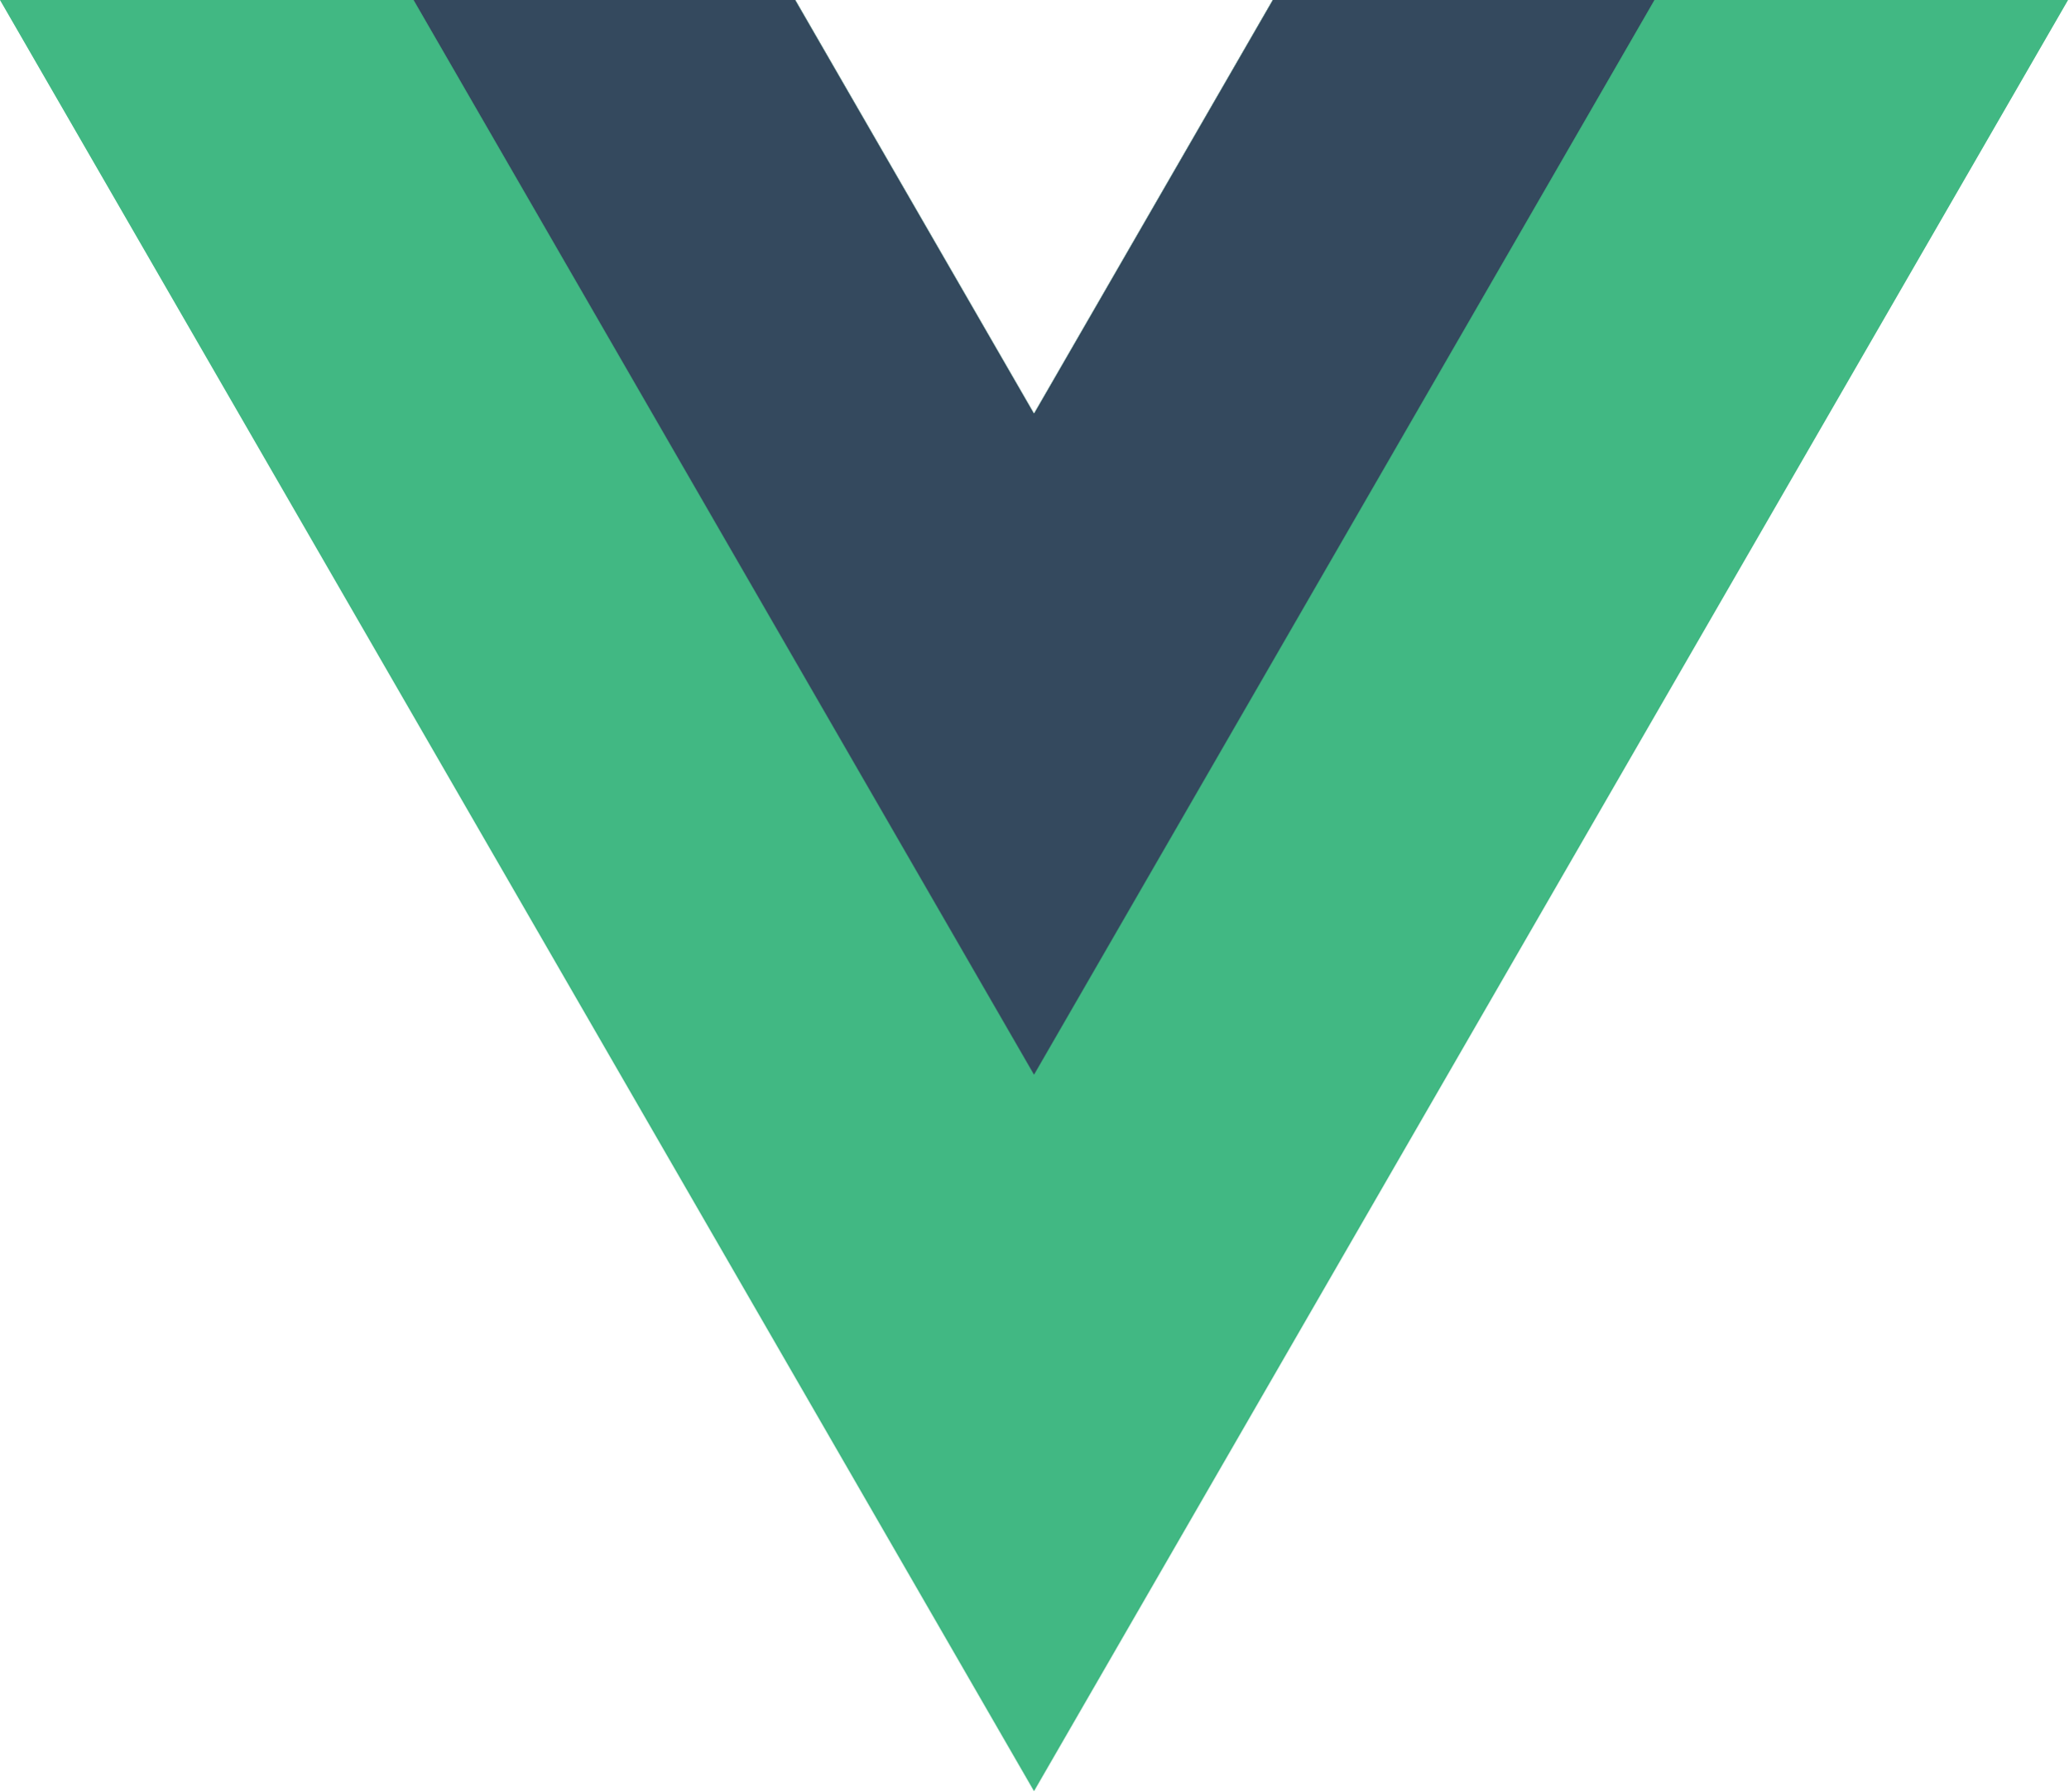
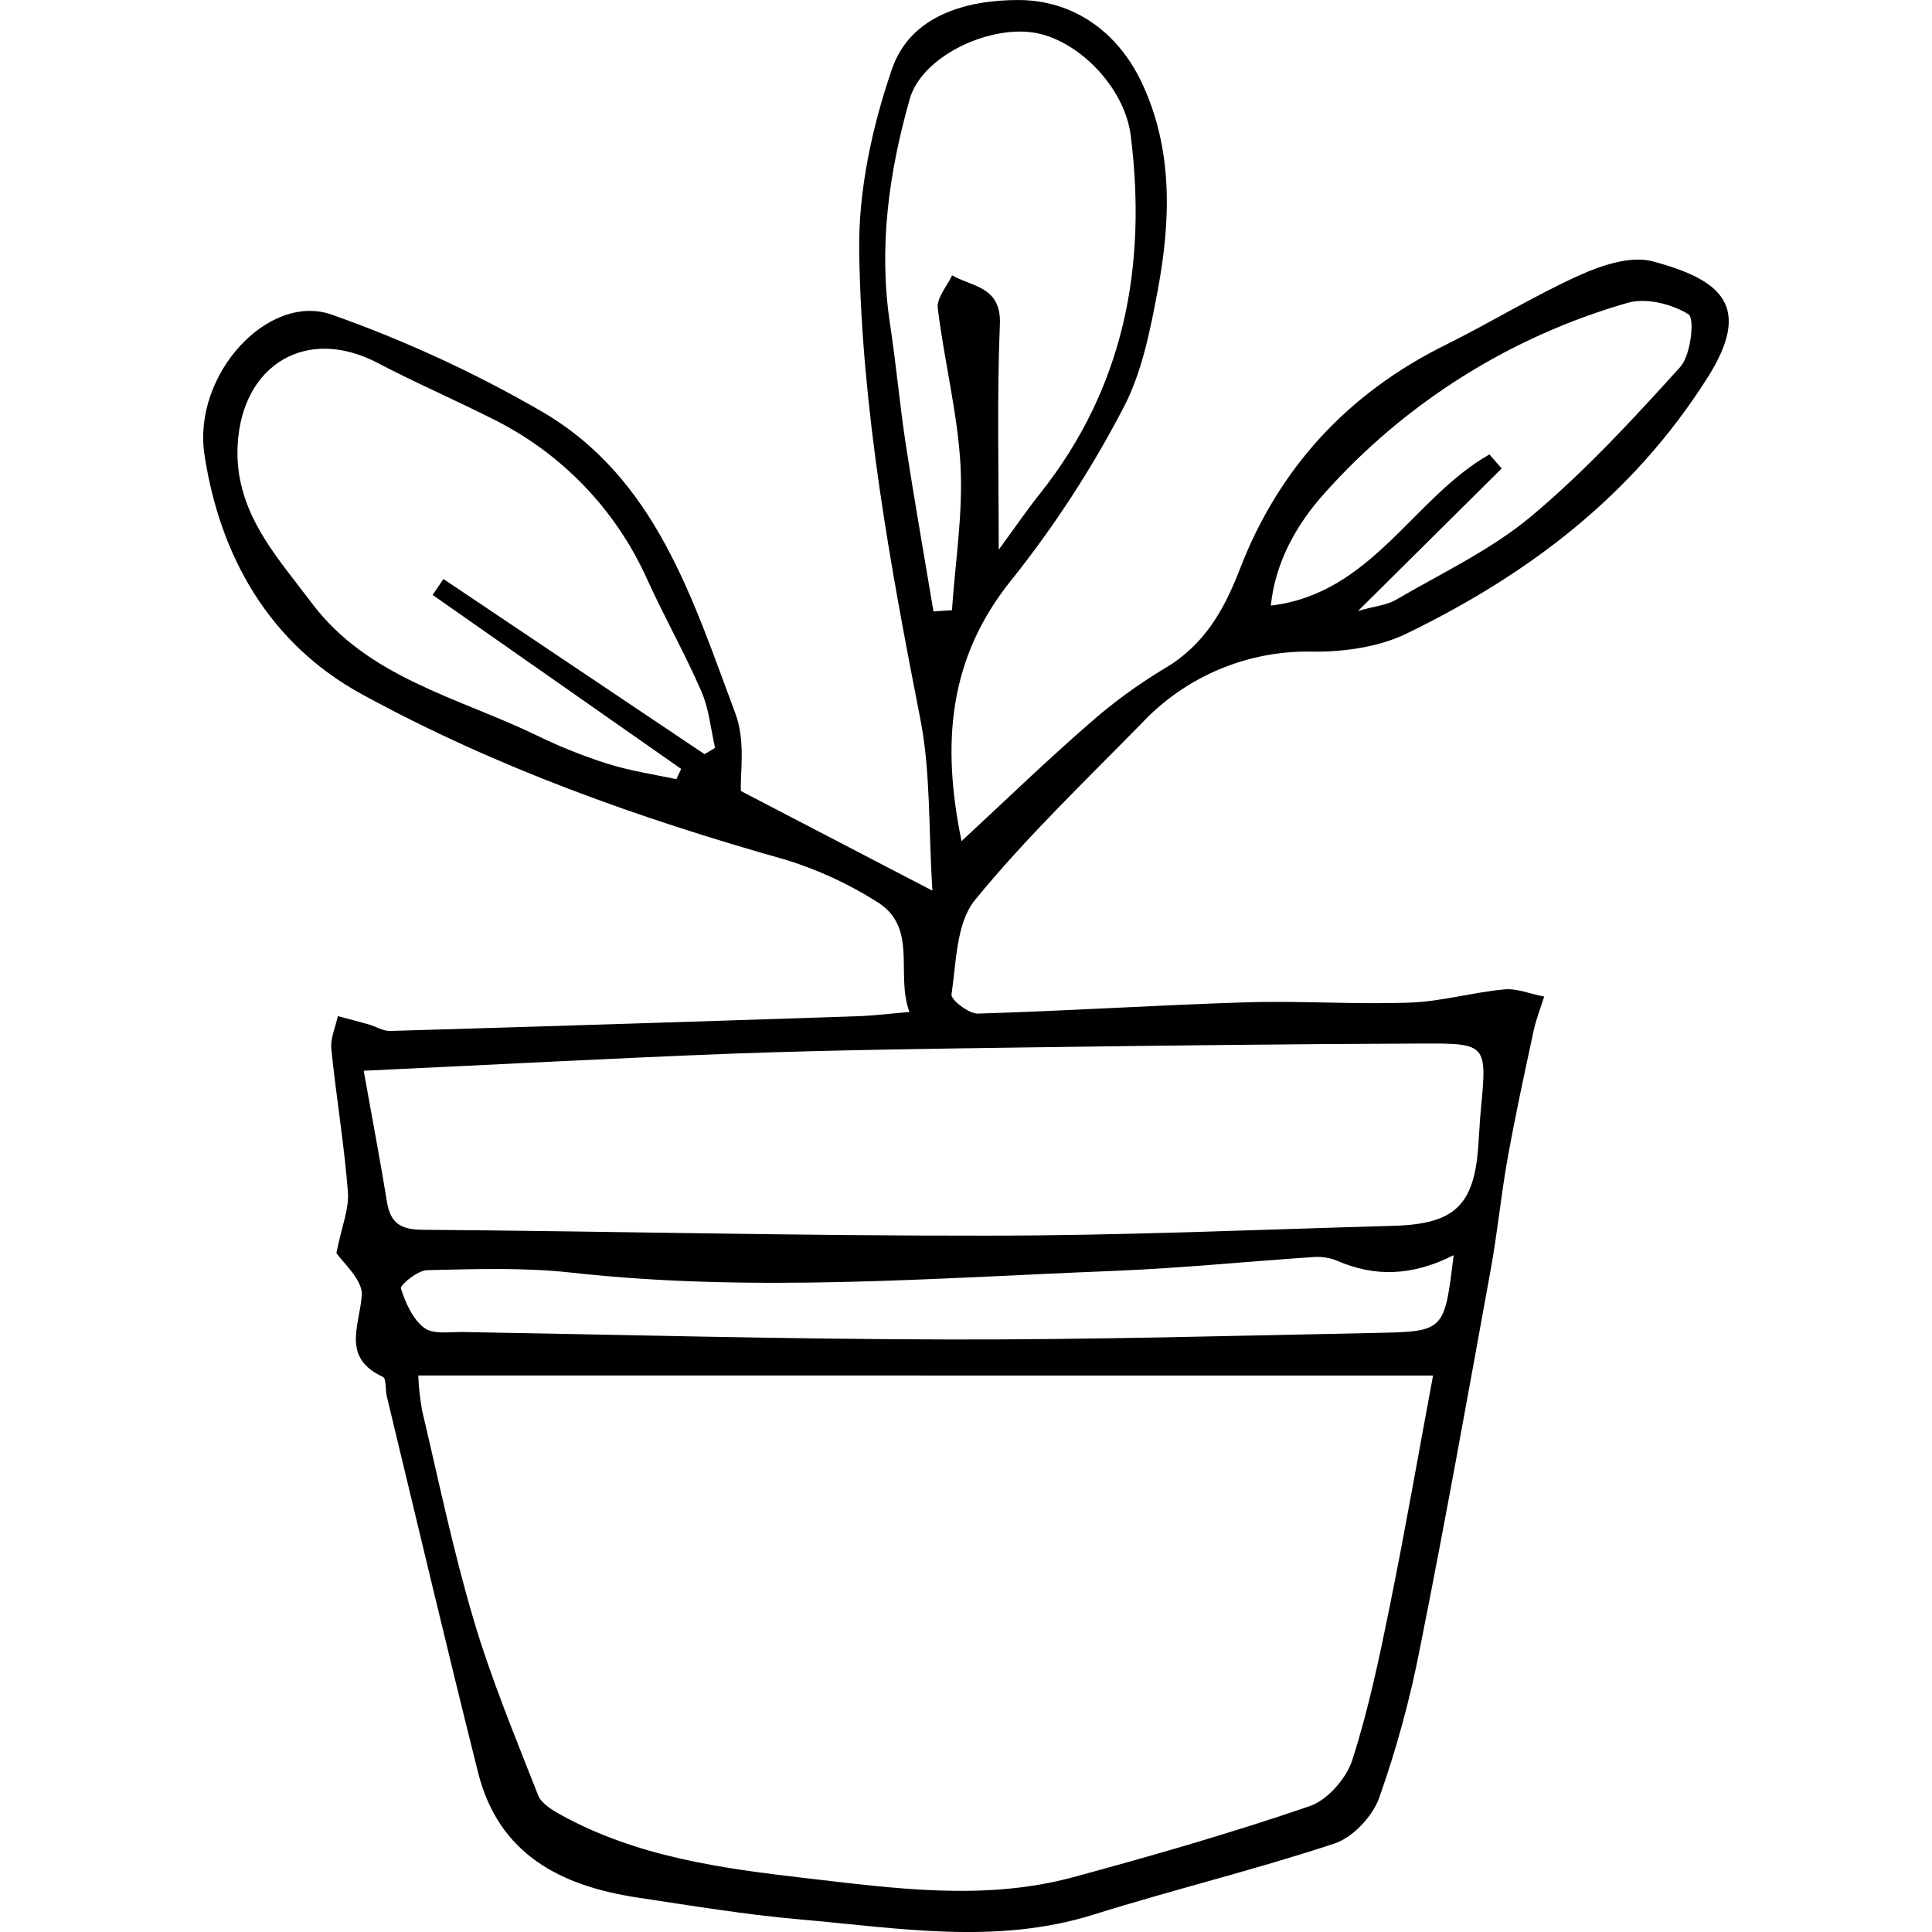
- <svg xmlns="http://www.w3.org/2000/svg" viewBox="0 0 261.76 226.69">
-   <path d="M161.096.001l-30.225 52.351L100.647.001H-.005l130.877 226.688L261.749.001z" fill="#41b883" />
-   <path d="M161.096.001l-30.225 52.351L100.647.001H52.346l78.526 136.01L209.398.001z" fill="#34495e" />
+ <svg xmlns="http://www.w3.org/2000/svg" width="1200pt" height="1200pt" version="1.1" viewBox="0 0 1200 1200">
+   <path d="m208.94 778.2c3.266-16.27 7.957-27.285 7.156-37.883-2.316-29.691-7.305-59.141-10.301-88.773-0.652-6.621 2.582-13.598 4.039-20.398 6.414 1.691 12.824 3.324 19.211 5.137 4.453 1.277 8.906 4.188 13.211 4.066 96.805-2.848 193.7-5.906 290.69-9.172 9.828-0.328 19.594-1.574 31.918-2.613-8.906-24.02 5.938-52.906-20.781-68.82h-0.004c-17.441-10.969-36.246-19.602-55.934-25.684-91.266-25.742-180.36-57.422-263.46-102.91-57.332-31.32-88.121-85.562-97.684-148.71-7.543-49.848 39.754-100.95 79.125-86.992v0.004c45.066 15.922 88.566 35.969 129.95 59.883 71.434 41.328 94.117 116.95 120.78 188.09 6.324 16.863 2.789 37.469 3.324 47.891l118.97 61.902c-2.523-39.488-1.07-73.543-7.422-106.08-18.824-96.195-36.578-192.66-38.062-290.72-0.594-37.973 7.988-77.668 20.457-113.8 11.488-33.133 46.402-42.605 78.23-42.605 34.617 0 62.023 19.98 76.809 51.305 19.535 41.328 18.082 85.773 9.828 129.54-4.719 25.027-9.887 51.305-21.703 73.363h-0.004c-19.43 37.219-42.375 72.492-68.523 105.34-40.141 49.285-43.852 102.96-31.531 162.88 27.078-25.086 52.312-49.492 78.766-72.531l0.004-0.004c14.727-13.047 30.629-24.707 47.504-34.824 24.434-14.398 36.785-36.133 46.582-61.547 24.258-62.973 67.188-109.35 127.93-139.39 27.996-13.863 54.746-30.434 83.133-43.227 13.863-6.234 31.828-12.203 45.367-8.582 42.902 11.43 62.348 27.938 33.758 72.711-46.316 72.977-111.04 121.73-186.42 158.39-17.16 8.344-38.598 11.461-57.895 11.312h-0.004c-40.355-1.105-79.254 15.102-106.88 44.535-35.242 36.012-71.91 70.988-103.59 109.85-11.578 14.25-11.488 38.598-14.488 58.547-0.504 3.266 10.777 12.082 16.418 11.875 55.609-1.633 111.19-5.285 166.8-7.008 33.848-1.039 67.781 1.426 101.6 0.18 19.566-0.684 38.922-6.383 58.52-8.195 8.074-0.742 16.508 2.969 24.789 4.453-2.258 7.184-5.078 14.223-6.621 21.523-5.672 26.336-11.371 52.641-16.121 79.125-4.098 22.773-6.266 45.871-10.422 68.613-14.25 78.5-28.324 157.09-43.969 235.32l-0.004 0.004c-6.133 31.676-14.629 62.848-25.414 93.254-4.156 11.488-16.359 24.465-27.73 28.234-49.461 16.359-99.934 28.594-149.55 44.121-60.895 19.09-121.94 8.223-182.89 2.969-33.668-2.969-67.129-8.52-100.56-13.566-47.504-7.215-86.102-26.723-98.898-77.609-19.508-77.789-37.914-155.87-56.738-233.87-0.949-4.039-0.207-10.836-2.344-11.875-25.562-11.875-14.844-30.879-13.152-50.473 0.863-9.801-12.227-20.934-15.762-26.543zm50.859 76.125c0.273 7.289 1.066 14.551 2.375 21.73 10.242 43.406 19.297 87.199 31.977 129.92 10.984 37.055 25.918 72.949 40.051 109.02 2.019 5.164 8.699 9.234 14.102 12.203 47.504 26.215 100.05 33.34 152.61 39.398 55.164 6.383 110.77 14.223 165.7-0.652 49.344-13.359 98.512-27.551 146.82-44.09 11.074-3.801 22.832-17.219 26.512-28.711 10.094-31.352 16.863-63.891 23.426-96.254 9.738-48.215 18.172-96.699 26.723-142.51zm-33.906-189.27c5.641 31.5 10.391 56.41 14.43 81.32 2.078 12.945 8.137 17.34 21.734 17.457 116.86 0.891 233.72 3.801 350.55 3.652 84.348 0 168.7-3.742 253.05-6.117 37.734-1.07 49.789-12.676 52.52-49.02 0.562-7.453 0.832-14.844 1.543-22.387 3.949-41.18 3.977-41.953-35.805-41.805-81.824 0.297-163.65 1.277-245.48 2.406-60.508 0.832-121.05 1.633-181.52 3.801-75.027 2.824-150.02 6.949-231.02 10.691zm211.69-196.64 6.562-3.891c-2.703-11.875-3.769-24.195-8.492-35.062-10.242-23.574-22.949-46.02-33.578-69.414-19.453-43.543-53.527-78.906-96.312-99.965-23.516-11.875-47.832-22.414-71.254-34.676-43.645-22.922-83.961 0.594-86.871 50.473-2.434 41.566 24.047 69.473 46.078 98.777 34.738 46.285 90.762 58.52 139.54 82.062h-0.004c14.094 6.891 28.668 12.742 43.613 17.516 14.074 4.453 28.77 6.738 43.258 9.707l2.969-6.356-154.39-108.07 6.711-9.887zm182.74-126.98c10.867-14.844 17.812-25.059 25.594-34.797 52.254-65.703 66.562-141.05 56.41-222.44-3.801-30.344-33.402-60.359-61.34-64.102-28.504-3.801-68.555 15.379-75.918 41.359-12.914 45.426-19.508 92.039-12.262 139.72 3.711 24.434 5.938 49.105 9.59 73.543 5.375 35.062 11.551 70.039 17.398 105.04l11.488-0.742c2.019-29.957 6.918-60.094 5.316-89.84-1.781-32.66-10.184-65.078-14.133-97.77-0.773-6.324 5.699-13.539 8.906-20.367 12.59 7.125 30.371 6.977 29.691 29.867-1.871 45.07-0.742 90.051-0.742 140.52zm282.55 438.19c-25.711 13.004-49.02 13.656-72.531 3.383v0.004c-4.621-1.867-9.609-2.629-14.578-2.227-41.297 2.731-82.508 6.949-123.8 8.582-112.35 4.453-224.63 13.598-337.13 1.07-29.691-3.266-59.617-2.195-89.395-1.516-5.938 0-17.043 9.234-16.418 11.34 2.789 8.906 7.363 19.18 14.547 24.555 5.613 4.188 16.031 2.375 24.316 2.523 100.44 1.723 200.88 4.453 301.32 4.633 88.801 0.18 177.63-2.316 266.44-4.098 41.594-0.832 41.566-1.309 47.234-48.25zm-59.379-400.13c10.066-2.969 17.664-3.504 23.602-6.977 28.414-16.598 58.934-30.906 83.902-51.777 33.43-27.969 63.328-60.391 92.633-92.809 6.562-7.246 9.086-30.016 5.164-32.66-10.301-6.504-26.574-10.512-38.004-7.125h0.004c-72.738 20.895-138.06 61.992-188.38 118.52-16.836 18.766-30.285 42.188-33.074 69.473 62.766-7.394 88.387-67.039 135.77-93.879l7.602 8.73z" />
</svg>
